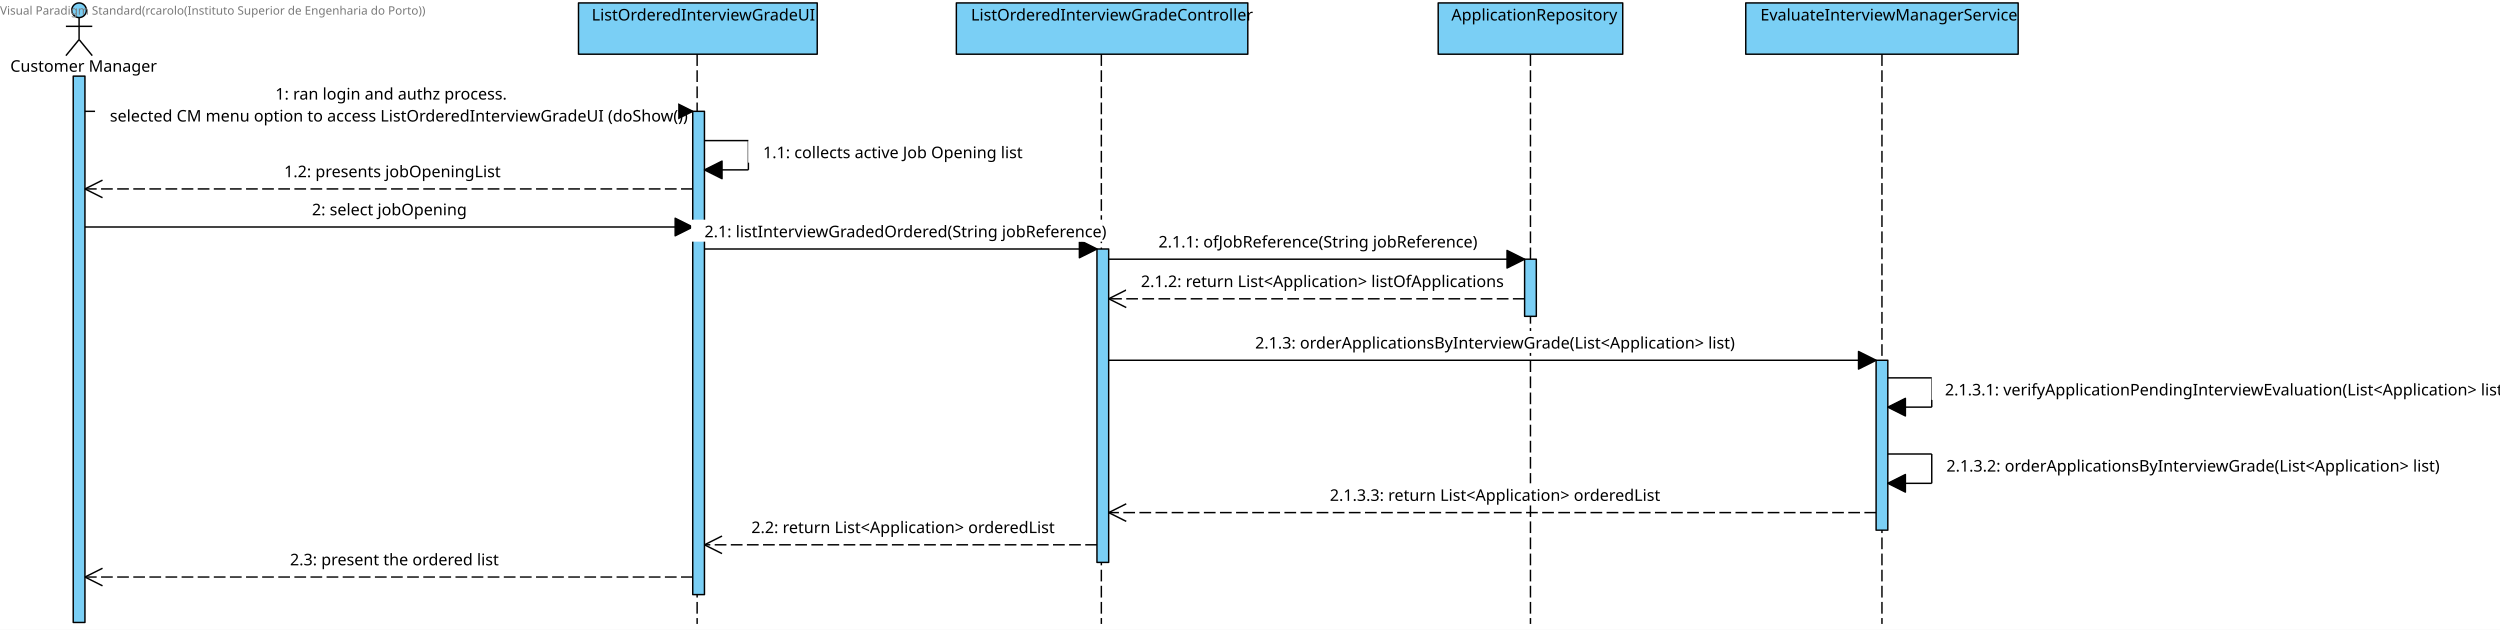
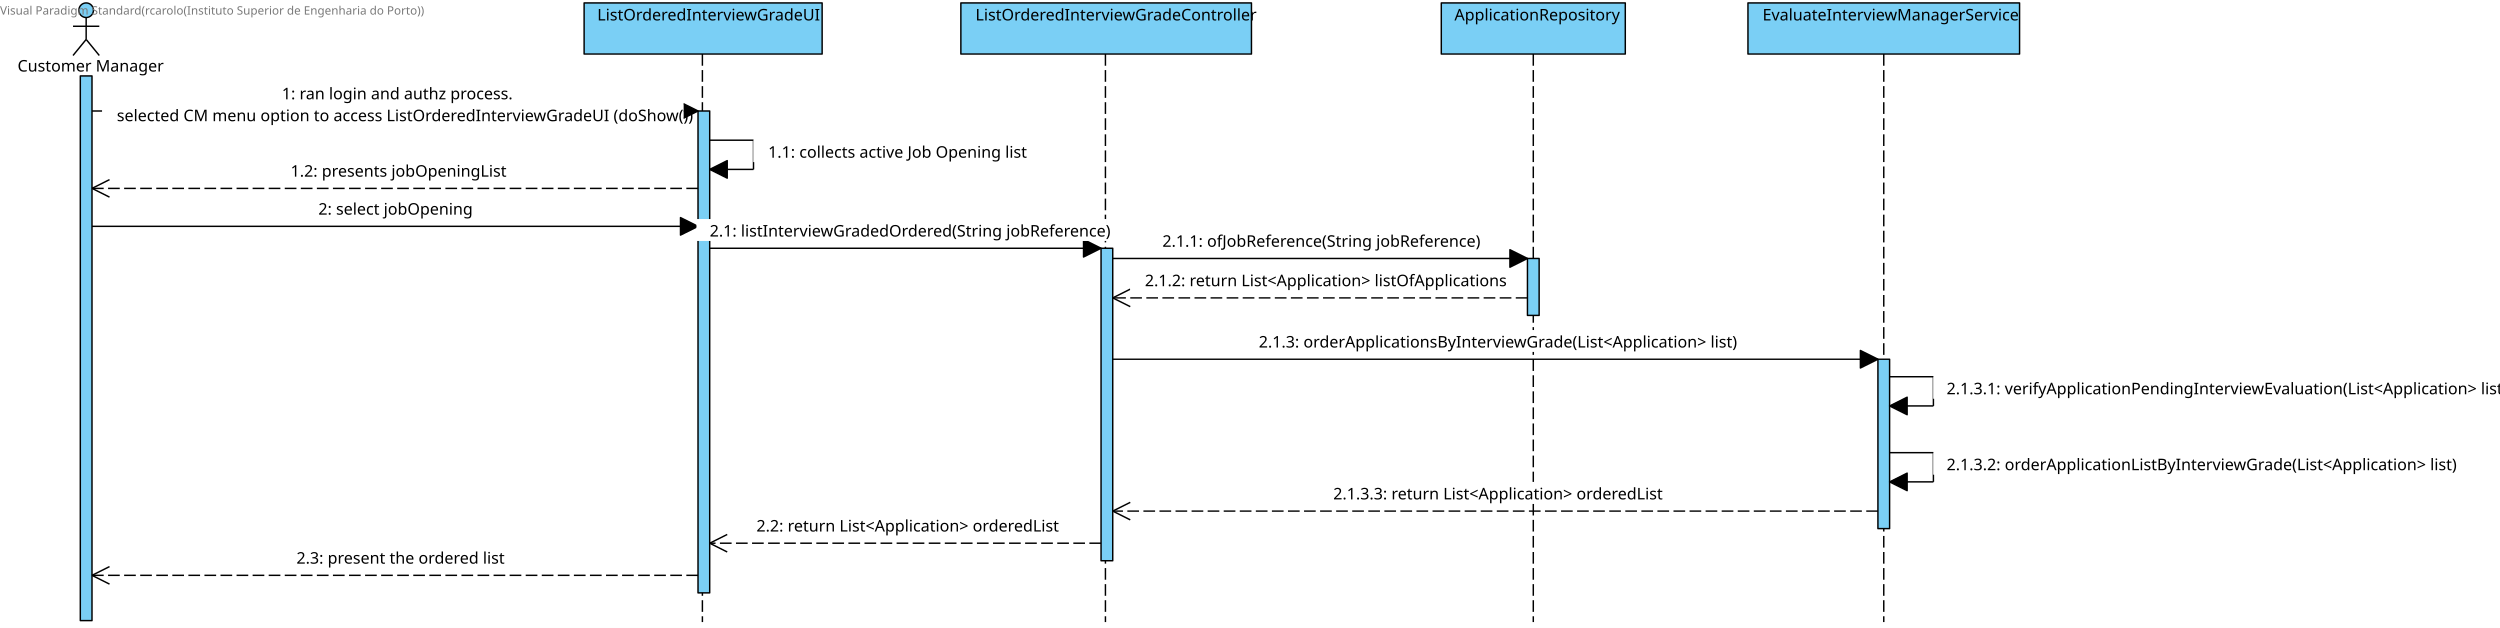
- <svg xmlns="http://www.w3.org/2000/svg" fill-opacity="0" color-rendering="auto" color-interpolation="auto" text-rendering="auto" stroke="rgb(0,0,0)" stroke-linecap="square" width="1707" stroke-miterlimit="10" shape-rendering="auto" stroke-opacity="0" fill="rgb(0,0,0)" stroke-dasharray="none" font-weight="normal" stroke-width="1" height="430" font-family="'Dialog'" font-style="normal" stroke-linejoin="miter" font-size="12px" stroke-dashoffset="0" image-rendering="auto">
+ <svg xmlns="http://www.w3.org/2000/svg" fill-opacity="0" color-rendering="auto" color-interpolation="auto" text-rendering="auto" stroke="rgb(0,0,0)" stroke-linecap="square" width="1712" stroke-miterlimit="10" shape-rendering="auto" stroke-opacity="0" fill="rgb(0,0,0)" stroke-dasharray="none" font-weight="normal" stroke-width="1" height="430" font-family="'Dialog'" font-style="normal" stroke-linejoin="miter" font-size="12px" stroke-dashoffset="0" image-rendering="auto">
  <defs id="genericDefs" />
  <g>
    <defs id="defs1">
      <clipPath clipPathUnits="userSpaceOnUse" id="clipPath1">
        <path d="M-7 -7 L71 -7 L71 435 L-7 435 L-7 -7 Z" />
      </clipPath>
      <clipPath clipPathUnits="userSpaceOnUse" id="clipPath2">
        <path d="M-7 -7 L175 -7 L175 435 L-7 435 L-7 -7 Z" />
      </clipPath>
      <clipPath clipPathUnits="userSpaceOnUse" id="clipPath3">
        <path d="M-7 -7 L19 -7 L19 341 L-7 341 L-7 -7 Z" />
      </clipPath>
      <clipPath clipPathUnits="userSpaceOnUse" id="clipPath4">
        <path d="M-7 -7 L211 -7 L211 435 L-7 435 L-7 -7 Z" />
      </clipPath>
      <clipPath clipPathUnits="userSpaceOnUse" id="clipPath5">
        <path d="M-7 -7 L19 -7 L19 225 L-7 225 L-7 -7 Z" />
      </clipPath>
      <clipPath clipPathUnits="userSpaceOnUse" id="clipPath6">
        <path d="M-7 -7 L138 -7 L138 435 L-7 435 L-7 -7 Z" />
      </clipPath>
      <clipPath clipPathUnits="userSpaceOnUse" id="clipPath7">
        <path d="M-7 -7 L19 -7 L19 50 L-7 50 L-7 -7 Z" />
      </clipPath>
      <clipPath clipPathUnits="userSpaceOnUse" id="clipPath8">
        <path d="M-7 -7 L198 -7 L198 435 L-7 435 L-7 -7 Z" />
      </clipPath>
      <clipPath clipPathUnits="userSpaceOnUse" id="clipPath9">
        <path d="M-7 -7 L19 -7 L19 127 L-7 127 L-7 -7 Z" />
      </clipPath>
      <clipPath clipPathUnits="userSpaceOnUse" id="clipPath10">
-         <path d="M-105 -15 L210 -15 L210 30 L-105 30 L-105 -15 Z" />
+         <path d="M-115 -15 L230 -15 L230 30 L-115 30 L-115 -15 Z" />
      </clipPath>
      <clipPath clipPathUnits="userSpaceOnUse" id="clipPath11">
        <path d="M-164 -15 L328 -15 L328 30 L-164 30 L-164 -15 Z" />
      </clipPath>
      <clipPath clipPathUnits="userSpaceOnUse" id="clipPath12">
        <path d="M-200 -15 L400 -15 L400 30 L-200 30 L-200 -15 Z" />
      </clipPath>
      <clipPath clipPathUnits="userSpaceOnUse" id="clipPath13">
        <path d="M-127 -15 L254 -15 L254 30 L-127 30 L-127 -15 Z" />
      </clipPath>
      <clipPath clipPathUnits="userSpaceOnUse" id="clipPath14">
        <path d="M-187 -15 L374 -15 L374 30 L-187 30 L-187 -15 Z" />
      </clipPath>
      <clipPath clipPathUnits="userSpaceOnUse" id="clipPath15">
        <path d="M0 0 L519 0 L519 104 L0 104 L0 0 Z" />
      </clipPath>
      <clipPath clipPathUnits="userSpaceOnUse" id="clipPath16">
-         <path d="M455 30 L455 60 L57 60 L57 30 ZM338 83 L338 98 L177 98 L177 83 ZM0 0 L0 11 L99 11 L99 26 L0 26 L0 104 L519 104 L519 85 L503 85 L503 70 L519 70 L519 0 Z" />
+         <path d="M455 30 L455 60 L57 60 L57 30 ZM338 83 L338 98 L177 98 L177 83 ZM0 0 L0 11 L104 11 L104 26 L0 26 L0 104 L519 104 L519 85 L503 85 L503 70 L519 70 L519 0 Z" />
      </clipPath>
      <clipPath clipPathUnits="userSpaceOnUse" id="clipPath17">
        <path d="M0 0 L134 0 L134 124 L0 124 L0 0 Z" />
      </clipPath>
      <clipPath clipPathUnits="userSpaceOnUse" id="clipPath18">
        <path d="M0 0 L0 10 L32 10 L32 40 L0 40 L0 124 L134 124 L134 119 L41 119 L41 104 L134 104 L134 65 L80 65 L80 50 L134 50 L134 0 Z" />
      </clipPath>
      <clipPath clipPathUnits="userSpaceOnUse" id="clipPath19">
        <path d="M338 30 L338 45 L177 45 L177 30 ZM317 56 L317 71 L196 71 L196 56 ZM0 0 L0 104 L519 104 L519 86 L464 86 L464 71 L519 71 L519 32 L503 32 L503 17 L519 17 L519 0 L455 0 L455 7 L57 7 L57 0 Z" />
      </clipPath>
      <clipPath clipPathUnits="userSpaceOnUse" id="clipPath20">
        <path d="M338 4 L338 19 L177 19 L177 4 ZM317 30 L317 45 L196 45 L196 30 ZM0 0 L0 104 L519 104 L519 60 L464 60 L464 45 L519 45 L519 6 L503 6 L503 0 Z" />
      </clipPath>
      <clipPath clipPathUnits="userSpaceOnUse" id="clipPath21">
        <path d="M0 0 L372 0 L372 104 L0 104 L0 0 Z" />
      </clipPath>
      <clipPath clipPathUnits="userSpaceOnUse" id="clipPath22">
        <path d="M322 30 L322 45 L41 45 L41 30 ZM0 0 L0 104 L372 104 L372 79 L338 79 L338 64 L372 64 L372 52 L350 52 L350 37 L372 37 L372 0 Z" />
      </clipPath>
      <clipPath clipPathUnits="userSpaceOnUse" id="clipPath23">
        <path d="M0 0 L388 0 L388 104 L0 104 L0 0 Z" />
      </clipPath>
      <clipPath clipPathUnits="userSpaceOnUse" id="clipPath24">
        <path d="M307 30 L307 45 L74 45 L74 30 ZM316 57 L316 72 L62 72 L62 57 ZM0 0 L0 23 L46 23 L46 38 L0 38 L0 104 L140 104 L140 99 L388 99 L388 0 Z" />
      </clipPath>
      <clipPath clipPathUnits="userSpaceOnUse" id="clipPath25">
        <path d="M307 3 L307 18 L74 18 L74 3 ZM316 30 L316 45 L62 45 L62 30 ZM46 0 L46 11 L0 11 L0 104 L388 104 L388 87 L140 87 L140 72 L388 72 L388 0 Z" />
      </clipPath>
      <clipPath clipPathUnits="userSpaceOnUse" id="clipPath26">
        <path d="M0 0 L628 0 L628 104 L0 104 L0 0 Z" />
      </clipPath>
      <clipPath clipPathUnits="userSpaceOnUse" id="clipPath27">
        <path d="M471 30 L471 45 L140 45 L140 30 ZM0 0 L0 104 L628 104 L628 77 L612 77 L612 62 L628 62 L628 0 L316 0 L316 3 L62 3 L62 0 Z" />
      </clipPath>
      <clipPath clipPathUnits="userSpaceOnUse" id="clipPath28">
-         <path d="M426 30 L426 45 L192 45 L192 30 ZM0 0 L0 52 L13 52 L13 67 L0 67 L0 104 L628 104 L628 0 Z" />
+         <path d="M426 30 L426 45 L192 45 L192 30 ZM0 0 L0 52 L13 52 L13 67 L0 67 L0 104 L628 104 L628 25 L612 25 L612 10 L628 10 L628 0 Z" />
      </clipPath>
      <clipPath clipPathUnits="userSpaceOnUse" id="clipPath29">
        <path d="M289 30 L289 45 L73 45 L73 30 ZM0 0 L0 104 L372 104 L372 0 Z" />
      </clipPath>
      <clipPath clipPathUnits="userSpaceOnUse" id="clipPath30">
        <path d="M334 30 L334 45 L180 45 L180 30 ZM0 0 L0 104 L519 104 L519 23 L496 23 L496 8 L519 8 L519 0 Z" />
      </clipPath>
      <clipPath clipPathUnits="userSpaceOnUse" id="clipPath31">
-         <path d="M0 0 L0 124 L134 124 L134 65 L80 65 L80 50 L134 50 L134 0 Z" />
+         <path d="M0 0 L0 124 L134 124 L134 117 L80 117 L80 102 L134 102 L134 65 L80 65 L80 50 L134 50 L134 0 Z" />
      </clipPath>
      <clipPath clipPathUnits="userSpaceOnUse" id="clipPath32">
-         <path d="M0 0 L0 124 L134 124 L134 13 L80 13 L80 0 Z" />
+         <path d="M0 0 L0 124 L134 124 L134 65 L80 65 L80 50 L134 50 L134 13 L80 13 L80 0 Z" />
      </clipPath>
      <clipPath clipPathUnits="userSpaceOnUse" id="clipPath33">
-         <path d="M-340 -15 L680 -15 L680 30 L-340 30 L-340 -15 Z" />
+         <path d="M-352 -15 L704 -15 L704 30 L-352 30 L-352 -15 Z" />
      </clipPath>
      <clipPath clipPathUnits="userSpaceOnUse" id="clipPath34">
        <path d="M-384 -15 L768 -15 L768 30 L-384 30 L-384 -15 Z" />
      </clipPath>
      <clipPath clipPathUnits="userSpaceOnUse" id="clipPath35">
        <path d="M-154 -15 L308 -15 L308 30 L-154 30 L-154 -15 Z" />
      </clipPath>
      <clipPath clipPathUnits="userSpaceOnUse" id="clipPath36">
        <path d="M-216 -15 L432 -15 L432 30 L-216 30 L-216 -15 Z" />
      </clipPath>
      <clipPath clipPathUnits="userSpaceOnUse" id="clipPath37">
        <path d="M-234 -15 L468 -15 L468 30 L-234 30 L-234 -15 Z" />
      </clipPath>
      <clipPath clipPathUnits="userSpaceOnUse" id="clipPath38">
        <path d="M-331 -15 L662 -15 L662 30 L-331 30 L-331 -15 Z" />
      </clipPath>
      <clipPath clipPathUnits="userSpaceOnUse" id="clipPath39">
        <path d="M-254 -15 L508 -15 L508 30 L-254 30 L-254 -15 Z" />
      </clipPath>
      <clipPath clipPathUnits="userSpaceOnUse" id="clipPath40">
        <path d="M-233 -15 L466 -15 L466 30 L-233 30 L-233 -15 Z" />
      </clipPath>
      <clipPath clipPathUnits="userSpaceOnUse" id="clipPath41">
        <path d="M-281 -15 L562 -15 L562 30 L-281 30 L-281 -15 Z" />
      </clipPath>
      <clipPath clipPathUnits="userSpaceOnUse" id="clipPath42">
        <path d="M-121 -15 L242 -15 L242 30 L-121 30 L-121 -15 Z" />
      </clipPath>
      <clipPath clipPathUnits="userSpaceOnUse" id="clipPath43">
        <path d="M-161 -15 L322 -15 L322 30 L-161 30 L-161 -15 Z" />
      </clipPath>
      <clipPath clipPathUnits="userSpaceOnUse" id="clipPath44">
        <path d="M-192 -15 L384 -15 L384 30 L-192 30 L-192 -15 Z" />
      </clipPath>
      <clipPath clipPathUnits="userSpaceOnUse" id="clipPath45">
        <path d="M-398 -30 L796 -30 L796 60 L-398 60 L-398 -30 Z" />
      </clipPath>
    </defs>
    <g fill="white" text-rendering="geometricPrecision" fill-opacity="1" stroke-opacity="1" stroke="white">
-       <rect x="0" width="1707" height="430" y="0" stroke="none" />
-     </g>
-     <g font-size="11px" transform="translate(24,2)" fill-opacity="1" fill="rgb(122,207,245)" text-rendering="geometricPrecision" image-rendering="optimizeQuality" font-family="sans-serif" stroke="rgb(122,207,245)" stroke-opacity="1">
+       <rect x="0" width="1712" height="430" y="0" stroke="none" />
+     </g>
+     <g font-size="11px" transform="translate(29,2)" fill-opacity="1" fill="rgb(122,207,245)" text-rendering="geometricPrecision" image-rendering="optimizeQuality" font-family="sans-serif" stroke="rgb(122,207,245)" stroke-opacity="1">
      <circle r="5" clip-path="url(#clipPath1)" cx="30" cy="5" stroke="none" />
      <rect x="26" width="8" height="373" y="50" clip-path="url(#clipPath1)" stroke="none" />
    </g>
-     <g stroke-linecap="butt" font-size="11px" transform="translate(24,2)" fill-opacity="1" fill="black" text-rendering="geometricPrecision" image-rendering="optimizeQuality" font-family="sans-serif" stroke-linejoin="round" stroke="black" stroke-opacity="1" stroke-miterlimit="0">
+     <g stroke-linecap="butt" font-size="11px" transform="translate(29,2)" fill-opacity="1" fill="black" text-rendering="geometricPrecision" image-rendering="optimizeQuality" font-family="sans-serif" stroke-linejoin="round" stroke="black" stroke-opacity="1" stroke-miterlimit="0">
      <circle fill="none" r="5" clip-path="url(#clipPath1)" cx="30" cy="5" />
      <rect fill="none" x="26" width="8" height="373" y="50" clip-path="url(#clipPath1)" />
      <line y2="25" fill="none" x1="30" clip-path="url(#clipPath1)" x2="30" y1="10" />
      <line y2="36" fill="none" x1="30" clip-path="url(#clipPath1)" x2="21" y1="25" />
      <line y2="36" fill="none" x1="30" clip-path="url(#clipPath1)" x2="39" y1="25" />
      <line y2="16" fill="none" x1="21" clip-path="url(#clipPath1)" x2="39" y1="16" />
    </g>
-     <g font-size="11px" transform="translate(395,2)" fill-opacity="1" fill="rgb(122,207,245)" text-rendering="geometricPrecision" image-rendering="optimizeQuality" font-family="sans-serif" stroke="rgb(122,207,245)" stroke-opacity="1">
+     <g font-size="11px" transform="translate(400,2)" fill-opacity="1" fill="rgb(122,207,245)" text-rendering="geometricPrecision" image-rendering="optimizeQuality" font-family="sans-serif" stroke="rgb(122,207,245)" stroke-opacity="1">
      <rect x="0" width="163" height="35" y="0" clip-path="url(#clipPath2)" stroke="none" />
    </g>
-     <g stroke-linecap="butt" font-size="11px" transform="translate(395,2)" fill-opacity="1" fill="black" text-rendering="geometricPrecision" image-rendering="optimizeQuality" font-family="sans-serif" stroke-linejoin="round" stroke="black" stroke-opacity="1" stroke-miterlimit="0">
+     <g stroke-linecap="butt" font-size="11px" transform="translate(400,2)" fill-opacity="1" fill="black" text-rendering="geometricPrecision" image-rendering="optimizeQuality" font-family="sans-serif" stroke-linejoin="round" stroke="black" stroke-opacity="1" stroke-miterlimit="0">
      <rect fill="none" x="0" width="163" height="35" y="0" clip-path="url(#clipPath2)" />
      <line clip-path="url(#clipPath2)" fill="none" x1="81" x2="81" y1="35" y2="424" stroke-linejoin="bevel" stroke-dasharray="8,3" />
    </g>
-     <g font-size="11px" transform="translate(473,76)" fill-opacity="1" fill="rgb(122,207,245)" text-rendering="geometricPrecision" image-rendering="optimizeQuality" font-family="sans-serif" stroke="rgb(122,207,245)" stroke-opacity="1">
+     <g font-size="11px" transform="translate(478,76)" fill-opacity="1" fill="rgb(122,207,245)" text-rendering="geometricPrecision" image-rendering="optimizeQuality" font-family="sans-serif" stroke="rgb(122,207,245)" stroke-opacity="1">
      <rect x="0" width="8" height="330" y="0" clip-path="url(#clipPath3)" stroke="none" />
    </g>
-     <g stroke-linecap="butt" font-size="11px" transform="translate(473,76)" fill-opacity="1" fill="black" text-rendering="geometricPrecision" image-rendering="optimizeQuality" font-family="sans-serif" stroke-linejoin="round" stroke="black" stroke-opacity="1" stroke-miterlimit="0">
+     <g stroke-linecap="butt" font-size="11px" transform="translate(478,76)" fill-opacity="1" fill="black" text-rendering="geometricPrecision" image-rendering="optimizeQuality" font-family="sans-serif" stroke-linejoin="round" stroke="black" stroke-opacity="1" stroke-miterlimit="0">
      <rect fill="none" x="0" width="8" height="330" y="0" clip-path="url(#clipPath3)" />
    </g>
-     <g font-size="11px" transform="translate(653,2)" fill-opacity="1" fill="rgb(122,207,245)" text-rendering="geometricPrecision" image-rendering="optimizeQuality" font-family="sans-serif" stroke="rgb(122,207,245)" stroke-opacity="1">
+     <g font-size="11px" transform="translate(658,2)" fill-opacity="1" fill="rgb(122,207,245)" text-rendering="geometricPrecision" image-rendering="optimizeQuality" font-family="sans-serif" stroke="rgb(122,207,245)" stroke-opacity="1">
      <rect x="0" width="199" height="35" y="0" clip-path="url(#clipPath4)" stroke="none" />
    </g>
-     <g stroke-linecap="butt" font-size="11px" transform="translate(653,2)" fill-opacity="1" fill="black" text-rendering="geometricPrecision" image-rendering="optimizeQuality" font-family="sans-serif" stroke-linejoin="round" stroke="black" stroke-opacity="1" stroke-miterlimit="0">
+     <g stroke-linecap="butt" font-size="11px" transform="translate(658,2)" fill-opacity="1" fill="black" text-rendering="geometricPrecision" image-rendering="optimizeQuality" font-family="sans-serif" stroke-linejoin="round" stroke="black" stroke-opacity="1" stroke-miterlimit="0">
      <rect fill="none" x="0" width="199" height="35" y="0" clip-path="url(#clipPath4)" />
      <line clip-path="url(#clipPath4)" fill="none" x1="99" x2="99" y1="35" y2="424" stroke-linejoin="bevel" stroke-dasharray="8,3" />
    </g>
-     <g font-size="11px" transform="translate(749,170)" fill-opacity="1" fill="rgb(122,207,245)" text-rendering="geometricPrecision" image-rendering="optimizeQuality" font-family="sans-serif" stroke="rgb(122,207,245)" stroke-opacity="1">
+     <g font-size="11px" transform="translate(754,170)" fill-opacity="1" fill="rgb(122,207,245)" text-rendering="geometricPrecision" image-rendering="optimizeQuality" font-family="sans-serif" stroke="rgb(122,207,245)" stroke-opacity="1">
      <rect x="0" width="8" height="214" y="0" clip-path="url(#clipPath5)" stroke="none" />
    </g>
-     <g stroke-linecap="butt" font-size="11px" transform="translate(749,170)" fill-opacity="1" fill="black" text-rendering="geometricPrecision" image-rendering="optimizeQuality" font-family="sans-serif" stroke-linejoin="round" stroke="black" stroke-opacity="1" stroke-miterlimit="0">
+     <g stroke-linecap="butt" font-size="11px" transform="translate(754,170)" fill-opacity="1" fill="black" text-rendering="geometricPrecision" image-rendering="optimizeQuality" font-family="sans-serif" stroke-linejoin="round" stroke="black" stroke-opacity="1" stroke-miterlimit="0">
      <rect fill="none" x="0" width="8" height="214" y="0" clip-path="url(#clipPath5)" />
    </g>
-     <g font-size="11px" transform="translate(982,2)" fill-opacity="1" fill="rgb(122,207,245)" text-rendering="geometricPrecision" image-rendering="optimizeQuality" font-family="sans-serif" stroke="rgb(122,207,245)" stroke-opacity="1">
+     <g font-size="11px" transform="translate(987,2)" fill-opacity="1" fill="rgb(122,207,245)" text-rendering="geometricPrecision" image-rendering="optimizeQuality" font-family="sans-serif" stroke="rgb(122,207,245)" stroke-opacity="1">
      <rect x="0" width="126" height="35" y="0" clip-path="url(#clipPath6)" stroke="none" />
    </g>
-     <g stroke-linecap="butt" font-size="11px" transform="translate(982,2)" fill-opacity="1" fill="black" text-rendering="geometricPrecision" image-rendering="optimizeQuality" font-family="sans-serif" stroke-linejoin="round" stroke="black" stroke-opacity="1" stroke-miterlimit="0">
+     <g stroke-linecap="butt" font-size="11px" transform="translate(987,2)" fill-opacity="1" fill="black" text-rendering="geometricPrecision" image-rendering="optimizeQuality" font-family="sans-serif" stroke-linejoin="round" stroke="black" stroke-opacity="1" stroke-miterlimit="0">
      <rect fill="none" x="0" width="126" height="35" y="0" clip-path="url(#clipPath6)" />
      <line clip-path="url(#clipPath6)" fill="none" x1="63" x2="63" y1="35" y2="424" stroke-linejoin="bevel" stroke-dasharray="8,3" />
    </g>
-     <g font-size="11px" transform="translate(1041,177)" fill-opacity="1" fill="rgb(122,207,245)" text-rendering="geometricPrecision" image-rendering="optimizeQuality" font-family="sans-serif" stroke="rgb(122,207,245)" stroke-opacity="1">
+     <g font-size="11px" transform="translate(1046,177)" fill-opacity="1" fill="rgb(122,207,245)" text-rendering="geometricPrecision" image-rendering="optimizeQuality" font-family="sans-serif" stroke="rgb(122,207,245)" stroke-opacity="1">
      <rect x="0" width="8" height="39" y="0" clip-path="url(#clipPath7)" stroke="none" />
    </g>
-     <g stroke-linecap="butt" font-size="11px" transform="translate(1041,177)" fill-opacity="1" fill="black" text-rendering="geometricPrecision" image-rendering="optimizeQuality" font-family="sans-serif" stroke-linejoin="round" stroke="black" stroke-opacity="1" stroke-miterlimit="0">
+     <g stroke-linecap="butt" font-size="11px" transform="translate(1046,177)" fill-opacity="1" fill="black" text-rendering="geometricPrecision" image-rendering="optimizeQuality" font-family="sans-serif" stroke-linejoin="round" stroke="black" stroke-opacity="1" stroke-miterlimit="0">
      <rect fill="none" x="0" width="8" height="39" y="0" clip-path="url(#clipPath7)" />
    </g>
-     <g font-size="11px" transform="translate(1192,2)" fill-opacity="1" fill="rgb(122,207,245)" text-rendering="geometricPrecision" image-rendering="optimizeQuality" font-family="sans-serif" stroke="rgb(122,207,245)" stroke-opacity="1">
+     <g font-size="11px" transform="translate(1197,2)" fill-opacity="1" fill="rgb(122,207,245)" text-rendering="geometricPrecision" image-rendering="optimizeQuality" font-family="sans-serif" stroke="rgb(122,207,245)" stroke-opacity="1">
      <rect x="0" width="186" height="35" y="0" clip-path="url(#clipPath8)" stroke="none" />
    </g>
-     <g stroke-linecap="butt" font-size="11px" transform="translate(1192,2)" fill-opacity="1" fill="black" text-rendering="geometricPrecision" image-rendering="optimizeQuality" font-family="sans-serif" stroke-linejoin="round" stroke="black" stroke-opacity="1" stroke-miterlimit="0">
+     <g stroke-linecap="butt" font-size="11px" transform="translate(1197,2)" fill-opacity="1" fill="black" text-rendering="geometricPrecision" image-rendering="optimizeQuality" font-family="sans-serif" stroke-linejoin="round" stroke="black" stroke-opacity="1" stroke-miterlimit="0">
      <rect fill="none" x="0" width="186" height="35" y="0" clip-path="url(#clipPath8)" />
      <line clip-path="url(#clipPath8)" fill="none" x1="93" x2="93" y1="35" y2="424" stroke-linejoin="bevel" stroke-dasharray="8,3" />
    </g>
-     <g font-size="11px" transform="translate(1281,246)" fill-opacity="1" fill="rgb(122,207,245)" text-rendering="geometricPrecision" image-rendering="optimizeQuality" font-family="sans-serif" stroke="rgb(122,207,245)" stroke-opacity="1">
+     <g font-size="11px" transform="translate(1286,246)" fill-opacity="1" fill="rgb(122,207,245)" text-rendering="geometricPrecision" image-rendering="optimizeQuality" font-family="sans-serif" stroke="rgb(122,207,245)" stroke-opacity="1">
      <rect x="0" width="8" height="116" y="0" clip-path="url(#clipPath9)" stroke="none" />
    </g>
-     <g stroke-linecap="butt" font-size="11px" transform="translate(1281,246)" fill-opacity="1" fill="black" text-rendering="geometricPrecision" image-rendering="optimizeQuality" font-family="sans-serif" stroke-linejoin="round" stroke="black" stroke-opacity="1" stroke-miterlimit="0">
+     <g stroke-linecap="butt" font-size="11px" transform="translate(1286,246)" fill-opacity="1" fill="black" text-rendering="geometricPrecision" image-rendering="optimizeQuality" font-family="sans-serif" stroke-linejoin="round" stroke="black" stroke-opacity="1" stroke-miterlimit="0">
      <rect fill="none" x="0" width="8" height="116" y="0" clip-path="url(#clipPath9)" />
    </g>
    <g font-size="11px" transform="translate(2,37)" fill-opacity="1" fill="black" text-rendering="geometricPrecision" image-rendering="optimizeQuality" font-family="sans-serif" stroke="black" stroke-opacity="1">
-       <text x="5" xml:space="preserve" y="12" clip-path="url(#clipPath10)" stroke="none">Customer Manager</text>
-     </g>
-     <g font-size="11px" transform="translate(395,2)" fill-opacity="1" fill="black" text-rendering="geometricPrecision" image-rendering="optimizeQuality" font-family="sans-serif" stroke="black" stroke-opacity="1">
+       <text x="10" xml:space="preserve" y="12" clip-path="url(#clipPath10)" stroke="none">Customer Manager</text>
+     </g>
+     <g font-size="11px" transform="translate(400,2)" fill-opacity="1" fill="black" text-rendering="geometricPrecision" image-rendering="optimizeQuality" font-family="sans-serif" stroke="black" stroke-opacity="1">
      <text x="9" xml:space="preserve" y="12" clip-path="url(#clipPath11)" stroke="none">ListOrderedInterviewGradeUI</text>
    </g>
-     <g font-size="11px" transform="translate(653,2)" fill-opacity="1" fill="black" text-rendering="geometricPrecision" image-rendering="optimizeQuality" font-family="sans-serif" stroke="black" stroke-opacity="1">
+     <g font-size="11px" transform="translate(658,2)" fill-opacity="1" fill="black" text-rendering="geometricPrecision" image-rendering="optimizeQuality" font-family="sans-serif" stroke="black" stroke-opacity="1">
      <text x="10" xml:space="preserve" y="12" clip-path="url(#clipPath12)" stroke="none">ListOrderedInterviewGradeController</text>
    </g>
-     <g font-size="11px" transform="translate(982,2)" fill-opacity="1" fill="black" text-rendering="geometricPrecision" image-rendering="optimizeQuality" font-family="sans-serif" stroke="black" stroke-opacity="1">
+     <g font-size="11px" transform="translate(987,2)" fill-opacity="1" fill="black" text-rendering="geometricPrecision" image-rendering="optimizeQuality" font-family="sans-serif" stroke="black" stroke-opacity="1">
      <text x="9" xml:space="preserve" y="12" clip-path="url(#clipPath13)" stroke="none">ApplicationRepository</text>
    </g>
-     <g font-size="11px" transform="translate(1192,2)" fill-opacity="1" fill="black" text-rendering="geometricPrecision" image-rendering="optimizeQuality" font-family="sans-serif" stroke="black" stroke-opacity="1">
+     <g font-size="11px" transform="translate(1197,2)" fill-opacity="1" fill="black" text-rendering="geometricPrecision" image-rendering="optimizeQuality" font-family="sans-serif" stroke="black" stroke-opacity="1">
      <text x="10" xml:space="preserve" y="12" clip-path="url(#clipPath14)" stroke="none">EvaluateInterviewManagerService</text>
    </g>
-     <g stroke-linecap="butt" font-size="11px" transform="translate(8,26)" fill-opacity="1" fill="black" text-rendering="geometricPrecision" image-rendering="optimizeQuality" font-family="sans-serif" stroke-linejoin="round" stroke="black" stroke-opacity="1">
+     <g stroke-linecap="butt" font-size="11px" transform="translate(13,26)" fill-opacity="1" fill="black" text-rendering="geometricPrecision" image-rendering="optimizeQuality" font-family="sans-serif" stroke-linejoin="round" stroke="black" stroke-opacity="1">
      <line y2="50" fill="none" x1="50" clip-path="url(#clipPath16)" x2="465" y1="50" />
      <polygon points=" 465 50 453 44 453 56" clip-path="url(#clipPath16)" stroke="none" />
      <polygon fill="none" points=" 465 50 453 44 453 56" clip-path="url(#clipPath16)" />
    </g>
-     <g stroke-linecap="butt" font-size="11px" transform="translate(431,46)" fill-opacity="1" fill="black" text-rendering="geometricPrecision" image-rendering="optimizeQuality" font-family="sans-serif" stroke-linejoin="round" stroke="black" stroke-opacity="1">
+     <g stroke-linecap="butt" font-size="11px" transform="translate(436,46)" fill-opacity="1" fill="black" text-rendering="geometricPrecision" image-rendering="optimizeQuality" font-family="sans-serif" stroke-linejoin="round" stroke="black" stroke-opacity="1">
      <line y2="50" fill="none" x1="50" clip-path="url(#clipPath18)" x2="80" y1="50" />
      <line y2="70" fill="none" x1="80" clip-path="url(#clipPath18)" x2="80" y1="50" />
      <line y2="70" fill="none" x1="80" clip-path="url(#clipPath18)" x2="50" y1="70" />
      <polygon points=" 50 70 62 76 62 64" clip-path="url(#clipPath18)" stroke="none" />
      <polygon fill="none" points=" 50 70 62 76 62 64" clip-path="url(#clipPath18)" />
    </g>
-     <g fill-opacity="1" text-rendering="geometricPrecision" stroke="black" stroke-linecap="butt" transform="translate(8,79)" stroke-miterlimit="0" stroke-opacity="1" fill="black" stroke-dasharray="8,3" font-family="sans-serif" stroke-linejoin="round" font-size="11px" image-rendering="optimizeQuality">
+     <g fill-opacity="1" text-rendering="geometricPrecision" stroke="black" stroke-linecap="butt" transform="translate(13,79)" stroke-miterlimit="0" stroke-opacity="1" fill="black" stroke-dasharray="8,3" font-family="sans-serif" stroke-linejoin="round" font-size="11px" image-rendering="optimizeQuality">
      <line y2="50" fill="none" x1="465" clip-path="url(#clipPath19)" x2="50" y1="50" />
      <line clip-path="url(#clipPath19)" fill="none" x1="50" x2="62" y1="50" y2="56" stroke-dasharray="none" stroke-miterlimit="10" />
      <line clip-path="url(#clipPath19)" fill="none" x1="50" x2="62" y1="50" y2="44" stroke-dasharray="none" stroke-miterlimit="10" />
    </g>
-     <g stroke-linecap="butt" font-size="11px" transform="translate(8,105)" fill-opacity="1" fill="black" text-rendering="geometricPrecision" image-rendering="optimizeQuality" font-family="sans-serif" stroke-linejoin="round" stroke="black" stroke-opacity="1">
+     <g stroke-linecap="butt" font-size="11px" transform="translate(13,105)" fill-opacity="1" fill="black" text-rendering="geometricPrecision" image-rendering="optimizeQuality" font-family="sans-serif" stroke-linejoin="round" stroke="black" stroke-opacity="1">
      <line y2="50" fill="none" x1="50" clip-path="url(#clipPath20)" x2="465" y1="50" />
      <polygon points=" 465 50 453 44 453 56" clip-path="url(#clipPath20)" stroke="none" />
      <polygon fill="none" points=" 465 50 453 44 453 56" clip-path="url(#clipPath20)" />
    </g>
-     <g stroke-linecap="butt" font-size="11px" transform="translate(431,120)" fill-opacity="1" fill="black" text-rendering="geometricPrecision" image-rendering="optimizeQuality" font-family="sans-serif" stroke-linejoin="round" stroke="black" stroke-opacity="1">
+     <g stroke-linecap="butt" font-size="11px" transform="translate(436,120)" fill-opacity="1" fill="black" text-rendering="geometricPrecision" image-rendering="optimizeQuality" font-family="sans-serif" stroke-linejoin="round" stroke="black" stroke-opacity="1">
      <line y2="50" fill="none" x1="50" clip-path="url(#clipPath22)" x2="318" y1="50" />
      <polygon points=" 318 50 306 44 306 56" clip-path="url(#clipPath22)" stroke="none" />
      <polygon fill="none" points=" 318 50 306 44 306 56" clip-path="url(#clipPath22)" />
    </g>
-     <g stroke-linecap="butt" font-size="11px" transform="translate(707,127)" fill-opacity="1" fill="black" text-rendering="geometricPrecision" image-rendering="optimizeQuality" font-family="sans-serif" stroke-linejoin="round" stroke="black" stroke-opacity="1">
+     <g stroke-linecap="butt" font-size="11px" transform="translate(712,127)" fill-opacity="1" fill="black" text-rendering="geometricPrecision" image-rendering="optimizeQuality" font-family="sans-serif" stroke-linejoin="round" stroke="black" stroke-opacity="1">
      <line y2="50" fill="none" x1="50" clip-path="url(#clipPath24)" x2="334" y1="50" />
      <polygon points=" 334 50 322 44 322 56" clip-path="url(#clipPath24)" stroke="none" />
      <polygon fill="none" points=" 334 50 322 44 322 56" clip-path="url(#clipPath24)" />
    </g>
-     <g fill-opacity="1" text-rendering="geometricPrecision" stroke="black" stroke-linecap="butt" transform="translate(707,154)" stroke-miterlimit="0" stroke-opacity="1" fill="black" stroke-dasharray="8,3" font-family="sans-serif" stroke-linejoin="round" font-size="11px" image-rendering="optimizeQuality">
+     <g fill-opacity="1" text-rendering="geometricPrecision" stroke="black" stroke-linecap="butt" transform="translate(712,154)" stroke-miterlimit="0" stroke-opacity="1" fill="black" stroke-dasharray="8,3" font-family="sans-serif" stroke-linejoin="round" font-size="11px" image-rendering="optimizeQuality">
      <line y2="50" fill="none" x1="334" clip-path="url(#clipPath25)" x2="50" y1="50" />
      <line clip-path="url(#clipPath25)" fill="none" x1="50" x2="62" y1="50" y2="56" stroke-dasharray="none" stroke-miterlimit="10" />
      <line clip-path="url(#clipPath25)" fill="none" x1="50" x2="62" y1="50" y2="44" stroke-dasharray="none" stroke-miterlimit="10" />
    </g>
-     <g stroke-linecap="butt" font-size="11px" transform="translate(707,196)" fill-opacity="1" fill="black" text-rendering="geometricPrecision" image-rendering="optimizeQuality" font-family="sans-serif" stroke-linejoin="round" stroke="black" stroke-opacity="1">
+     <g stroke-linecap="butt" font-size="11px" transform="translate(712,196)" fill-opacity="1" fill="black" text-rendering="geometricPrecision" image-rendering="optimizeQuality" font-family="sans-serif" stroke-linejoin="round" stroke="black" stroke-opacity="1">
      <line y2="50" fill="none" x1="50" clip-path="url(#clipPath27)" x2="574" y1="50" />
      <polygon points=" 574 50 562 44 562 56" clip-path="url(#clipPath27)" stroke="none" />
      <polygon fill="none" points=" 574 50 562 44 562 56" clip-path="url(#clipPath27)" />
    </g>
-     <g fill-opacity="1" text-rendering="geometricPrecision" stroke="black" stroke-linecap="butt" transform="translate(707,300)" stroke-miterlimit="0" stroke-opacity="1" fill="black" stroke-dasharray="8,3" font-family="sans-serif" stroke-linejoin="round" font-size="11px" image-rendering="optimizeQuality">
+     <g fill-opacity="1" text-rendering="geometricPrecision" stroke="black" stroke-linecap="butt" transform="translate(712,300)" stroke-miterlimit="0" stroke-opacity="1" fill="black" stroke-dasharray="8,3" font-family="sans-serif" stroke-linejoin="round" font-size="11px" image-rendering="optimizeQuality">
      <line y2="50" fill="none" x1="574" clip-path="url(#clipPath28)" x2="50" y1="50" />
      <line clip-path="url(#clipPath28)" fill="none" x1="50" x2="62" y1="50" y2="56" stroke-dasharray="none" stroke-miterlimit="10" />
      <line clip-path="url(#clipPath28)" fill="none" x1="50" x2="62" y1="50" y2="44" stroke-dasharray="none" stroke-miterlimit="10" />
    </g>
-     <g fill-opacity="1" text-rendering="geometricPrecision" stroke="black" stroke-linecap="butt" transform="translate(431,322)" stroke-miterlimit="0" stroke-opacity="1" fill="black" stroke-dasharray="8,3" font-family="sans-serif" stroke-linejoin="round" font-size="11px" image-rendering="optimizeQuality">
+     <g fill-opacity="1" text-rendering="geometricPrecision" stroke="black" stroke-linecap="butt" transform="translate(436,322)" stroke-miterlimit="0" stroke-opacity="1" fill="black" stroke-dasharray="8,3" font-family="sans-serif" stroke-linejoin="round" font-size="11px" image-rendering="optimizeQuality">
      <line y2="50" fill="none" x1="318" clip-path="url(#clipPath29)" x2="50" y1="50" />
      <line clip-path="url(#clipPath29)" fill="none" x1="50" x2="62" y1="50" y2="56" stroke-dasharray="none" stroke-miterlimit="10" />
      <line clip-path="url(#clipPath29)" fill="none" x1="50" x2="62" y1="50" y2="44" stroke-dasharray="none" stroke-miterlimit="10" />
    </g>
-     <g fill-opacity="1" text-rendering="geometricPrecision" stroke="black" stroke-linecap="butt" transform="translate(8,344)" stroke-miterlimit="0" stroke-opacity="1" fill="black" stroke-dasharray="8,3" font-family="sans-serif" stroke-linejoin="round" font-size="11px" image-rendering="optimizeQuality">
+     <g fill-opacity="1" text-rendering="geometricPrecision" stroke="black" stroke-linecap="butt" transform="translate(13,344)" stroke-miterlimit="0" stroke-opacity="1" fill="black" stroke-dasharray="8,3" font-family="sans-serif" stroke-linejoin="round" font-size="11px" image-rendering="optimizeQuality">
      <line y2="50" fill="none" x1="465" clip-path="url(#clipPath30)" x2="50" y1="50" />
      <line clip-path="url(#clipPath30)" fill="none" x1="50" x2="62" y1="50" y2="56" stroke-dasharray="none" stroke-miterlimit="10" />
      <line clip-path="url(#clipPath30)" fill="none" x1="50" x2="62" y1="50" y2="44" stroke-dasharray="none" stroke-miterlimit="10" />
    </g>
-     <g stroke-linecap="butt" font-size="11px" transform="translate(1239,208)" fill-opacity="1" fill="black" text-rendering="geometricPrecision" image-rendering="optimizeQuality" font-family="sans-serif" stroke-linejoin="round" stroke="black" stroke-opacity="1">
+     <g stroke-linecap="butt" font-size="11px" transform="translate(1244,208)" fill-opacity="1" fill="black" text-rendering="geometricPrecision" image-rendering="optimizeQuality" font-family="sans-serif" stroke-linejoin="round" stroke="black" stroke-opacity="1">
      <line y2="50" fill="none" x1="50" clip-path="url(#clipPath31)" x2="80" y1="50" />
      <line y2="70" fill="none" x1="80" clip-path="url(#clipPath31)" x2="80" y1="50" />
      <line y2="70" fill="none" x1="80" clip-path="url(#clipPath31)" x2="50" y1="70" />
      <polygon points=" 50 70 62 76 62 64" clip-path="url(#clipPath31)" stroke="none" />
      <polygon fill="none" points=" 50 70 62 76 62 64" clip-path="url(#clipPath31)" />
    </g>
-     <g stroke-linecap="butt" font-size="11px" transform="translate(1239,260)" fill-opacity="1" fill="black" text-rendering="geometricPrecision" image-rendering="optimizeQuality" font-family="sans-serif" stroke-linejoin="round" stroke="black" stroke-opacity="1">
+     <g stroke-linecap="butt" font-size="11px" transform="translate(1244,260)" fill-opacity="1" fill="black" text-rendering="geometricPrecision" image-rendering="optimizeQuality" font-family="sans-serif" stroke-linejoin="round" stroke="black" stroke-opacity="1">
      <line y2="50" fill="none" x1="50" clip-path="url(#clipPath32)" x2="80" y1="50" />
      <line y2="70" fill="none" x1="80" clip-path="url(#clipPath32)" x2="80" y1="50" />
      <line y2="70" fill="none" x1="80" clip-path="url(#clipPath32)" x2="50" y1="70" />
      <polygon points=" 50 70 62 76 62 64" clip-path="url(#clipPath32)" stroke="none" />
      <polygon fill="none" points=" 50 70 62 76 62 64" clip-path="url(#clipPath32)" />
    </g>
-     <g font-size="11px" transform="translate(1319,310)" fill-opacity="1" fill="black" text-rendering="geometricPrecision" image-rendering="optimizeQuality" font-family="sans-serif" stroke="black" stroke-opacity="1">
-       <text x="10" xml:space="preserve" y="12" clip-path="url(#clipPath33)" stroke="none">2.1.3.2: orderApplicationsByInterviewGrade(List&lt;Application&gt; list)</text>
-     </g>
-     <g font-size="11px" transform="translate(1319,258)" fill-opacity="1" fill="white" text-rendering="geometricPrecision" image-rendering="optimizeQuality" font-family="sans-serif" stroke="white" stroke-opacity="1">
+     <g font-size="11px" transform="translate(1324,310)" fill-opacity="1" fill="white" text-rendering="geometricPrecision" image-rendering="optimizeQuality" font-family="sans-serif" stroke="white" stroke-opacity="1">
+       <rect x="0" width="352" height="15" y="0" clip-path="url(#clipPath33)" stroke="none" />
+       <text fill="black" x="9" xml:space="preserve" y="12" clip-path="url(#clipPath33)" stroke="none">2.1.3.2: orderApplicationListByInterviewGrade(List&lt;Application&gt; list)</text>
+     </g>
+     <g font-size="11px" transform="translate(1324,258)" fill-opacity="1" fill="white" text-rendering="geometricPrecision" image-rendering="optimizeQuality" font-family="sans-serif" stroke="white" stroke-opacity="1">
      <rect x="0" width="384" height="15" y="0" clip-path="url(#clipPath34)" stroke="none" />
      <text fill="black" x="9" xml:space="preserve" y="12" clip-path="url(#clipPath34)" stroke="none">2.1.3.1: verifyApplicationPendingInterviewEvaluation(List&lt;Application&gt; list)</text>
    </g>
-     <g font-size="11px" transform="translate(188,374)" fill-opacity="1" fill="white" text-rendering="geometricPrecision" image-rendering="optimizeQuality" font-family="sans-serif" stroke="white" stroke-opacity="1">
+     <g font-size="11px" transform="translate(193,374)" fill-opacity="1" fill="white" text-rendering="geometricPrecision" image-rendering="optimizeQuality" font-family="sans-serif" stroke="white" stroke-opacity="1">
      <rect x="0" width="154" height="15" y="0" clip-path="url(#clipPath35)" stroke="none" />
      <text fill="black" x="10" xml:space="preserve" y="12" clip-path="url(#clipPath35)" stroke="none">2.3: present the ordered list</text>
    </g>
-     <g font-size="11px" transform="translate(504,352)" fill-opacity="1" fill="white" text-rendering="geometricPrecision" image-rendering="optimizeQuality" font-family="sans-serif" stroke="white" stroke-opacity="1">
+     <g font-size="11px" transform="translate(509,352)" fill-opacity="1" fill="white" text-rendering="geometricPrecision" image-rendering="optimizeQuality" font-family="sans-serif" stroke="white" stroke-opacity="1">
      <rect x="0" width="216" height="15" y="0" clip-path="url(#clipPath36)" stroke="none" />
      <text fill="black" x="9" xml:space="preserve" y="12" clip-path="url(#clipPath36)" stroke="none">2.2: return List&lt;Application&gt; orderedList</text>
    </g>
-     <g font-size="11px" transform="translate(899,330)" fill-opacity="1" fill="white" text-rendering="geometricPrecision" image-rendering="optimizeQuality" font-family="sans-serif" stroke="white" stroke-opacity="1">
+     <g font-size="11px" transform="translate(904,330)" fill-opacity="1" fill="white" text-rendering="geometricPrecision" image-rendering="optimizeQuality" font-family="sans-serif" stroke="white" stroke-opacity="1">
      <rect x="0" width="234" height="15" y="0" clip-path="url(#clipPath37)" stroke="none" />
      <text fill="black" x="9" xml:space="preserve" y="12" clip-path="url(#clipPath37)" stroke="none">2.1.3.3: return List&lt;Application&gt; orderedList</text>
    </g>
-     <g font-size="11px" transform="translate(847,226)" fill-opacity="1" fill="white" text-rendering="geometricPrecision" image-rendering="optimizeQuality" font-family="sans-serif" stroke="white" stroke-opacity="1">
+     <g font-size="11px" transform="translate(852,226)" fill-opacity="1" fill="white" text-rendering="geometricPrecision" image-rendering="optimizeQuality" font-family="sans-serif" stroke="white" stroke-opacity="1">
      <rect x="0" width="331" height="15" y="0" clip-path="url(#clipPath38)" stroke="none" />
      <text fill="black" x="10" xml:space="preserve" y="12" clip-path="url(#clipPath38)" stroke="none">2.1.3: orderApplicationsByInterviewGrade(List&lt;Application&gt; list)</text>
    </g>
-     <g font-size="11px" transform="translate(769,184)" fill-opacity="1" fill="white" text-rendering="geometricPrecision" image-rendering="optimizeQuality" font-family="sans-serif" stroke="white" stroke-opacity="1">
+     <g font-size="11px" transform="translate(774,184)" fill-opacity="1" fill="white" text-rendering="geometricPrecision" image-rendering="optimizeQuality" font-family="sans-serif" stroke="white" stroke-opacity="1">
      <rect x="0" width="254" height="15" y="0" clip-path="url(#clipPath39)" stroke="none" />
      <text fill="black" x="10" xml:space="preserve" y="12" clip-path="url(#clipPath39)" stroke="none">2.1.2: return List&lt;Application&gt; listOfApplications</text>
    </g>
-     <g font-size="11px" transform="translate(781,157)" fill-opacity="1" fill="white" text-rendering="geometricPrecision" image-rendering="optimizeQuality" font-family="sans-serif" stroke="white" stroke-opacity="1">
+     <g font-size="11px" transform="translate(786,157)" fill-opacity="1" fill="white" text-rendering="geometricPrecision" image-rendering="optimizeQuality" font-family="sans-serif" stroke="white" stroke-opacity="1">
      <rect x="0" width="233" height="15" y="0" clip-path="url(#clipPath40)" stroke="none" />
      <text fill="black" x="10" xml:space="preserve" y="12" clip-path="url(#clipPath40)" stroke="none">2.1.1: ofJobReference(String jobReference)</text>
    </g>
-     <g font-size="11px" transform="translate(472,150)" fill-opacity="1" fill="white" text-rendering="geometricPrecision" image-rendering="optimizeQuality" font-family="sans-serif" stroke="white" stroke-opacity="1">
+     <g font-size="11px" transform="translate(477,150)" fill-opacity="1" fill="white" text-rendering="geometricPrecision" image-rendering="optimizeQuality" font-family="sans-serif" stroke="white" stroke-opacity="1">
      <rect x="0" width="281" height="15" y="0" clip-path="url(#clipPath41)" stroke="none" />
      <text fill="black" x="9" xml:space="preserve" y="12" clip-path="url(#clipPath41)" stroke="none">2.1: listInterviewGradedOrdered(String jobReference)</text>
    </g>
-     <g font-size="11px" transform="translate(204,135)" fill-opacity="1" fill="white" text-rendering="geometricPrecision" image-rendering="optimizeQuality" font-family="sans-serif" stroke="white" stroke-opacity="1">
+     <g font-size="11px" transform="translate(209,135)" fill-opacity="1" fill="white" text-rendering="geometricPrecision" image-rendering="optimizeQuality" font-family="sans-serif" stroke="white" stroke-opacity="1">
      <rect x="0" width="121" height="15" y="0" clip-path="url(#clipPath42)" stroke="none" />
      <text fill="black" x="9" xml:space="preserve" y="12" clip-path="url(#clipPath42)" stroke="none">2: select jobOpening</text>
    </g>
-     <g font-size="11px" transform="translate(185,109)" fill-opacity="1" fill="white" text-rendering="geometricPrecision" image-rendering="optimizeQuality" font-family="sans-serif" stroke="white" stroke-opacity="1">
+     <g font-size="11px" transform="translate(190,109)" fill-opacity="1" fill="white" text-rendering="geometricPrecision" image-rendering="optimizeQuality" font-family="sans-serif" stroke="white" stroke-opacity="1">
      <rect x="0" width="161" height="15" y="0" clip-path="url(#clipPath43)" stroke="none" />
      <text fill="black" x="9" xml:space="preserve" y="12" clip-path="url(#clipPath43)" stroke="none">1.2: presents jobOpeningList</text>
    </g>
-     <g font-size="11px" transform="translate(511,96)" fill-opacity="1" fill="white" text-rendering="geometricPrecision" image-rendering="optimizeQuality" font-family="sans-serif" stroke="white" stroke-opacity="1">
+     <g font-size="11px" transform="translate(516,96)" fill-opacity="1" fill="white" text-rendering="geometricPrecision" image-rendering="optimizeQuality" font-family="sans-serif" stroke="white" stroke-opacity="1">
      <rect x="0" width="192" height="15" y="0" clip-path="url(#clipPath44)" stroke="none" />
      <text fill="black" x="10" xml:space="preserve" y="12" clip-path="url(#clipPath44)" stroke="none">1.1: collects active Job Opening list</text>
    </g>
-     <g font-size="11px" transform="translate(65,56)" fill-opacity="1" fill="white" text-rendering="geometricPrecision" image-rendering="optimizeQuality" font-family="sans-serif" stroke="white" stroke-opacity="1">
+     <g font-size="11px" transform="translate(70,56)" fill-opacity="1" fill="white" text-rendering="geometricPrecision" image-rendering="optimizeQuality" font-family="sans-serif" stroke="white" stroke-opacity="1">
      <rect x="0" width="398" height="30" y="0" clip-path="url(#clipPath45)" stroke="none" />
      <text fill="black" x="123" xml:space="preserve" y="12" clip-path="url(#clipPath45)" stroke="none">1: ran login and authz process.</text>
      <text fill="black" x="10" xml:space="preserve" y="27" clip-path="url(#clipPath45)" stroke="none">selected CM menu option to access ListOrderedInterviewGradeUI (doShow())</text>
    </g>
    <g font-size="8px" fill-opacity="1" fill="rgb(120,120,120)" text-rendering="geometricPrecision" image-rendering="optimizeQuality" stroke="rgb(120,120,120)" stroke-opacity="1">
      <text x="0" xml:space="preserve" y="10" stroke="none">Visual Paradigm Standard(rcarolo(Instituto Superior de Engenharia do Porto))</text>
    </g>
  </g>
</svg>
